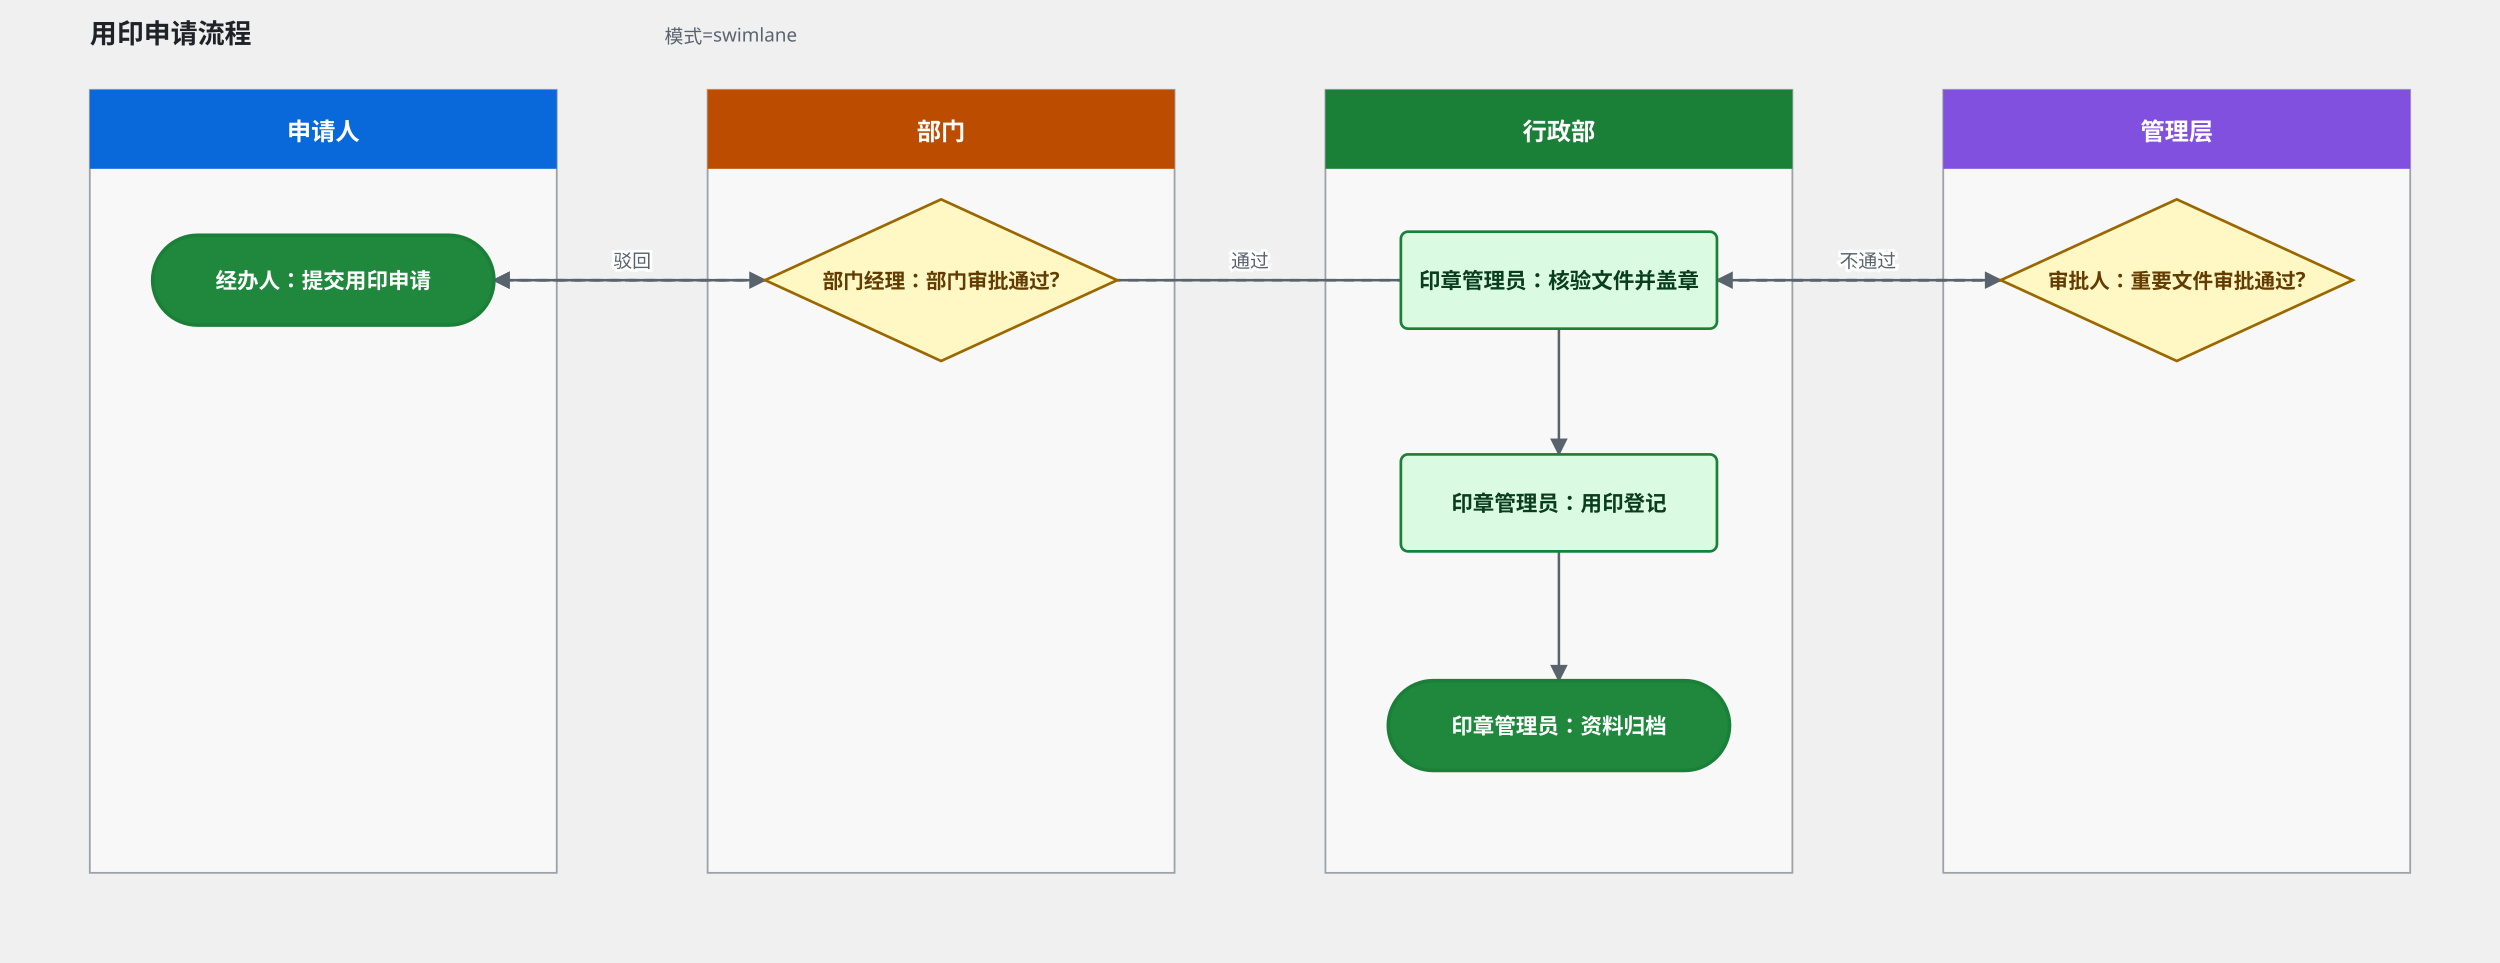
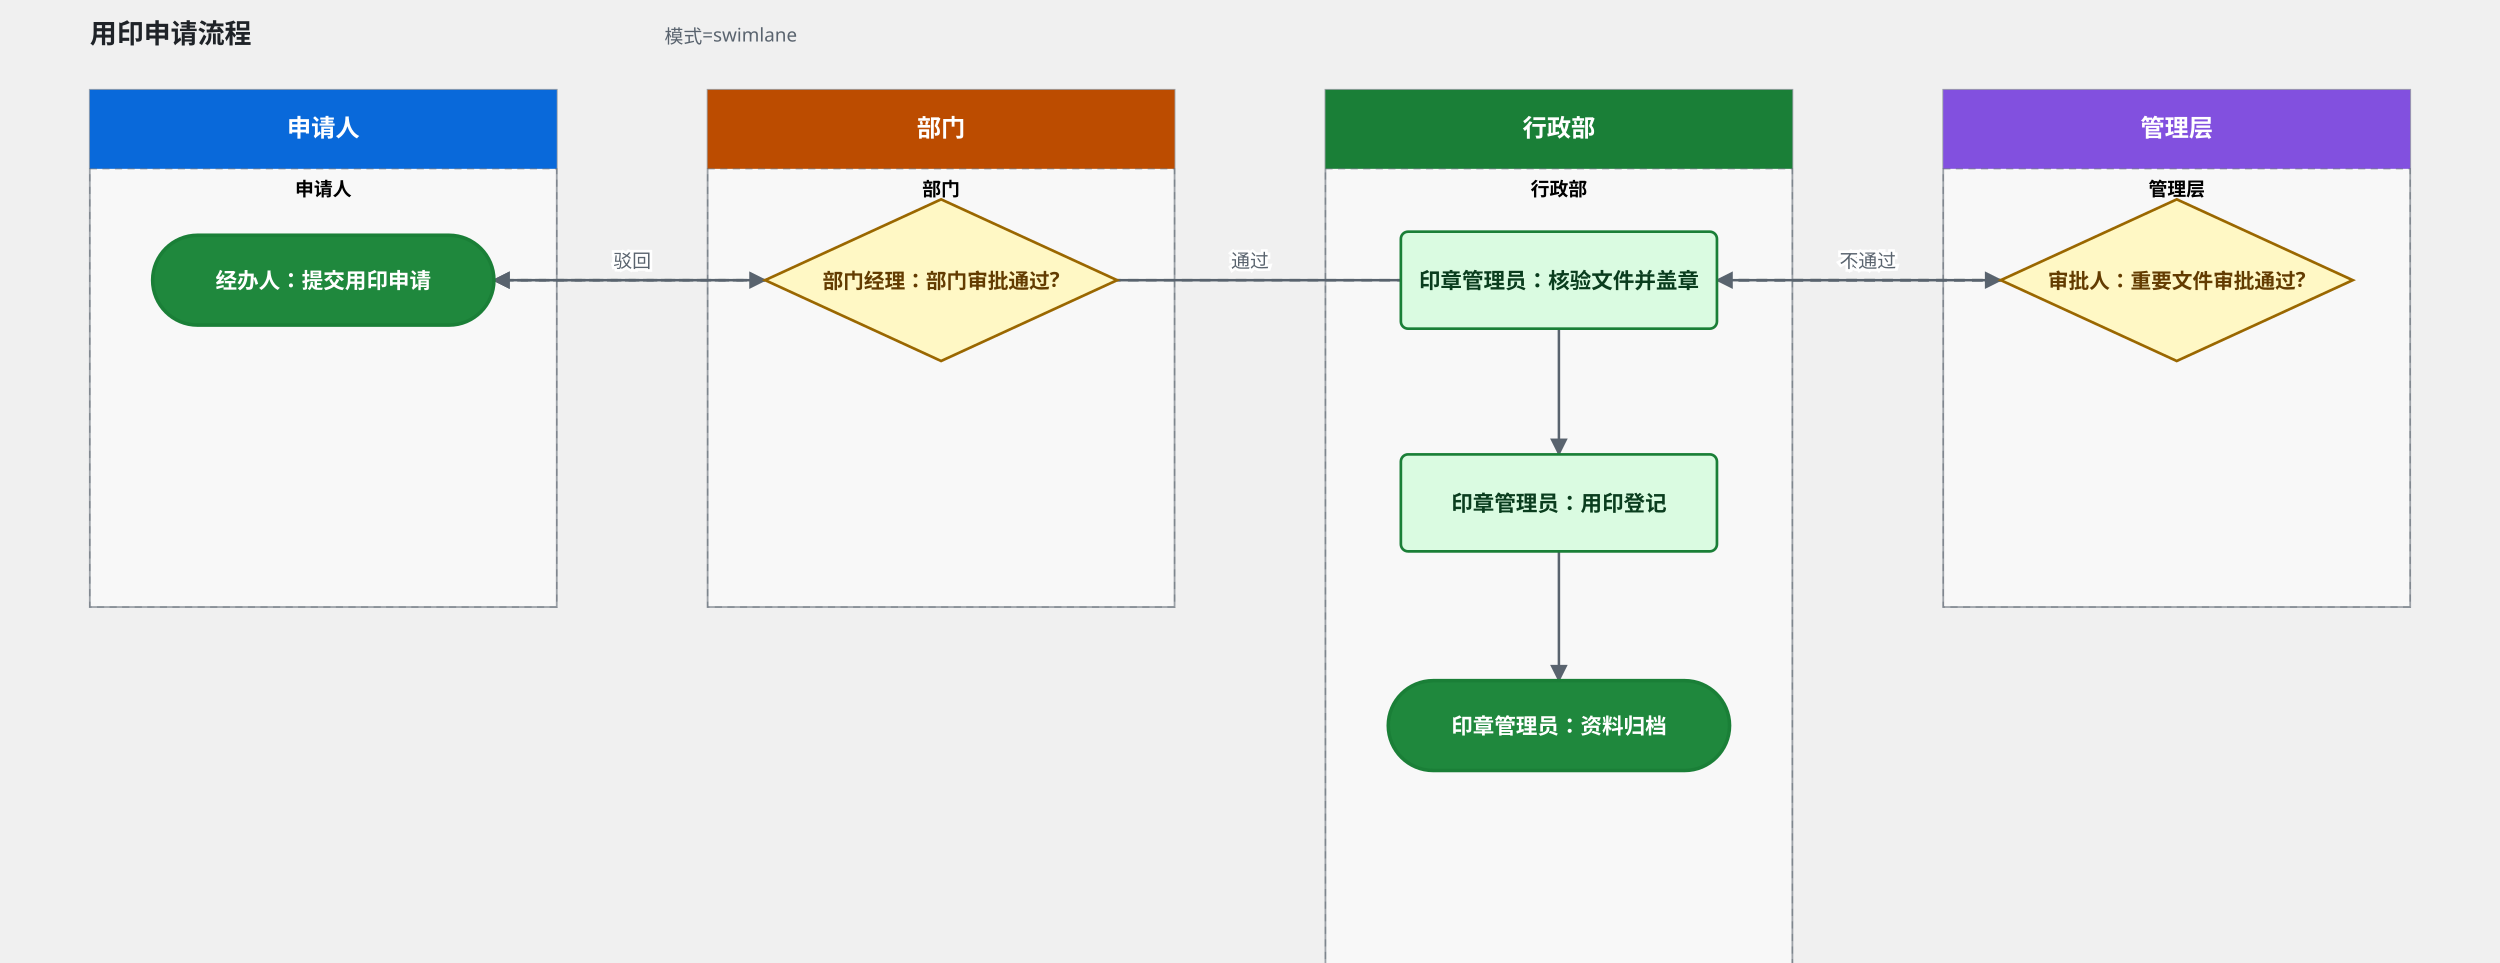
<svg xmlns="http://www.w3.org/2000/svg" viewBox="0 0 1392 536" width="1392" height="536" style="background:#ffffff;font-family:'Microsoft YaHei',system-ui,sans-serif">
  <defs>
    <marker id="arr" viewBox="0 0 10 10" refX="9" refY="5" markerWidth="7" markerHeight="7" orient="auto-start-reverse">
      <path d="M0,0 L10,5 L0,10 z" fill="#59636e" />
    </marker>
  </defs>
-   <rect x="50" y="50" width="260" height="436" fill="#ffffff" stroke="#59636e" stroke-width="1" opacity="0.55" />
-   <rect x="50" y="50" width="260" height="44" fill="#0969da" />
-   <text x="180" y="78" text-anchor="middle" font-size="13.5" font-weight="700" fill="#ffffff">申请人</text>
-   <rect x="394" y="50" width="260" height="436" fill="#ffffff" stroke="#59636e" stroke-width="1" opacity="0.55" />
-   <rect x="394" y="50" width="260" height="44" fill="#bc4c00" />
-   <text x="524" y="78" text-anchor="middle" font-size="13.5" font-weight="700" fill="#ffffff">部门</text>
-   <rect x="738" y="50" width="260" height="436" fill="#ffffff" stroke="#59636e" stroke-width="1" opacity="0.55" />
-   <rect x="738" y="50" width="260" height="44" fill="#1a7f37" />
-   <text x="868" y="78" text-anchor="middle" font-size="13.5" font-weight="700" fill="#ffffff">行政部</text>
-   <rect x="1082" y="50" width="260" height="436" fill="#ffffff" stroke="#59636e" stroke-width="1" opacity="0.55" />
-   <rect x="1082" y="50" width="260" height="44" fill="#8250df" />
-   <text x="1212" y="78" text-anchor="middle" font-size="13.5" font-weight="700" fill="#ffffff">管理层</text>
+   <g data-lane="申请人" data-lane-depth="0">
+     <rect x="50" y="50" width="260" height="288" fill="#ffffff" stroke="#59636e" stroke-width="1" opacity="0.55" />
+     <rect x="50" y="50" width="260" height="44" fill="#0969da" />
+     <text x="180" y="76" text-anchor="middle" font-size="13.5" font-weight="700" fill="#ffffff">申请人</text>
+     <rect x="50" y="94" width="260" height="244" fill="transparent" stroke="#59636e" stroke-width="0.8" stroke-dasharray="4 3" opacity="0.45" data-lane-role="申请人" />
+     <text x="180" y="109" text-anchor="middle" font-size="10.5" font-weight="600" fill="undefined">申请人</text>
+   </g>
+   <g data-lane="部门" data-lane-depth="0">
+     <rect x="394" y="50" width="260" height="288" fill="#ffffff" stroke="#59636e" stroke-width="1" opacity="0.55" />
+     <rect x="394" y="50" width="260" height="44" fill="#bc4c00" />
+     <text x="524" y="76" text-anchor="middle" font-size="13.5" font-weight="700" fill="#ffffff">部门</text>
+     <rect x="394" y="94" width="260" height="244" fill="transparent" stroke="#59636e" stroke-width="0.8" stroke-dasharray="4 3" opacity="0.45" data-lane-role="部门" />
+     <text x="524" y="109" text-anchor="middle" font-size="10.5" font-weight="600" fill="undefined">部门</text>
+   </g>
+   <g data-lane="行政部" data-lane-depth="0">
+     <rect x="738" y="50" width="260" height="536" fill="#ffffff" stroke="#59636e" stroke-width="1" opacity="0.55" />
+     <rect x="738" y="50" width="260" height="44" fill="#1a7f37" />
+     <text x="868" y="76" text-anchor="middle" font-size="13.5" font-weight="700" fill="#ffffff">行政部</text>
+     <rect x="738" y="94" width="260" height="492" fill="transparent" stroke="#59636e" stroke-width="0.8" stroke-dasharray="4 3" opacity="0.45" data-lane-role="行政部" />
+     <text x="868" y="109" text-anchor="middle" font-size="10.5" font-weight="600" fill="undefined">行政部</text>
+   </g>
+   <g data-lane="管理层" data-lane-depth="0">
+     <rect x="1082" y="50" width="260" height="288" fill="#ffffff" stroke="#59636e" stroke-width="1" opacity="0.55" />
+     <rect x="1082" y="50" width="260" height="44" fill="#8250df" />
+     <text x="1212" y="76" text-anchor="middle" font-size="13.5" font-weight="700" fill="#ffffff">管理层</text>
+     <rect x="1082" y="94" width="260" height="244" fill="transparent" stroke="#59636e" stroke-width="0.8" stroke-dasharray="4 3" opacity="0.45" data-lane-role="管理层" />
+     <text x="1212" y="109" text-anchor="middle" font-size="10.5" font-weight="600" fill="undefined">管理层</text>
+   </g>
  <path d="M 275 156 L 352 156 L 352 156 L 426 156" fill="none" stroke="#59636e" stroke-width="1.4" marker-end="url(#arr)" data-edge="1" data-eidx="0" />
  <path d="M 622 156 L 696 156 L 696 156 L 1114 156" fill="none" stroke="#59636e" stroke-width="1.4" marker-end="url(#arr)" data-edge="1" data-eidx="1" />
  <text x="696" y="149" text-anchor="middle" font-size="10.5" fill="#59636e" paint-order="stroke" stroke="#ffffff" stroke-width="3">通过</text>
  <path d="M 426 156 L 352 156 L 352 156 L 275 156" fill="none" stroke="#59636e" stroke-width="1.4" stroke-dasharray="6 4" marker-end="url(#arr)" data-edge="1" data-eidx="2" />
  <text x="352" y="149" text-anchor="middle" font-size="10.5" fill="#59636e" paint-order="stroke" stroke="#ffffff" stroke-width="3">驳回</text>
  <path d="M 1114 156 L 1040 156 L 1040 156 L 956 156" fill="none" stroke="#59636e" stroke-width="1.4" stroke-dasharray="6 4" marker-end="url(#arr)" data-edge="1" data-eidx="3" />
  <text x="1040" y="149" text-anchor="middle" font-size="10.5" fill="#59636e" paint-order="stroke" stroke="#ffffff" stroke-width="3">通过</text>
  <path d="M 1114 156 L 1040 156 L 1040 156 L 275 156" fill="none" stroke="#59636e" stroke-width="1.4" stroke-dasharray="6 4" marker-end="url(#arr)" data-edge="1" data-eidx="4" />
  <text x="1040" y="149" text-anchor="middle" font-size="10.5" fill="#59636e" paint-order="stroke" stroke="#ffffff" stroke-width="3">不通过</text>
  <path d="M 868 183 L 868 253" fill="none" stroke="#59636e" stroke-width="1.4" marker-end="url(#arr)" data-edge="1" data-eidx="5" />
  <path d="M 868 307 L 868 379" fill="none" stroke="#59636e" stroke-width="1.4" marker-end="url(#arr)" data-edge="1" data-eidx="6" />
  <g transform="translate(85,131)" data-id="N1">
    <g fill="#1f883d" stroke="#1a7f37" stroke-width="2">
      <rect x="0" y="0" width="190" height="50" rx="25" ry="25" />
    </g>
    <text x="95" y="29.5" text-anchor="middle" font-size="12" font-weight="600" fill="#ffffff">经办人：提交用印申请</text>
  </g>
  <g transform="translate(426,111)" data-id="N2">
    <g fill="#fff8c5" stroke="#9a6700" stroke-width="1.5">
      <polygon points="98,0 196,45 98,90 0,45" />
    </g>
    <text x="98" y="49.5" text-anchor="middle" font-size="11.5" font-weight="600" fill="#633c01">部门经理：部门审批通过?</text>
  </g>
  <g transform="translate(780,129)" data-id="N4">
    <g fill="#dafbe1" stroke="#1a7f37" stroke-width="1.5">
      <rect x="0" y="0" width="176" height="54" rx="4" />
    </g>
    <text x="88" y="31.5" text-anchor="middle" font-size="12" font-weight="600" fill="#0a3d1e">印章管理员：核验文件并盖章</text>
  </g>
  <g transform="translate(780,253)" data-id="N5">
    <g fill="#dafbe1" stroke="#1a7f37" stroke-width="1.5">
      <rect x="0" y="0" width="176" height="54" rx="4" />
    </g>
    <text x="88" y="31.5" text-anchor="middle" font-size="12" font-weight="600" fill="#0a3d1e">印章管理员：用印登记</text>
  </g>
  <g transform="translate(773,379)" data-id="N6">
    <g fill="#1f883d" stroke="#1a7f37" stroke-width="2">
      <rect x="0" y="0" width="190" height="50" rx="25" ry="25" />
    </g>
    <text x="95" y="29.5" text-anchor="middle" font-size="12" font-weight="600" fill="#ffffff">印章管理员：资料归档</text>
  </g>
  <g transform="translate(1114,111)" data-id="N3">
    <g fill="#fff8c5" stroke="#9a6700" stroke-width="1.5">
      <polygon points="98,0 196,45 98,90 0,45" />
    </g>
    <text x="98" y="49.5" text-anchor="middle" font-size="11.5" font-weight="600" fill="#633c01">审批人：重要文件审批通过?</text>
  </g>
  <text x="50" y="24" font-size="15" font-weight="700" fill="#1f2328">用印申请流程</text>
  <text x="370" y="24" font-size="10.5" fill="#59636e">模式=swimlane</text>
</svg>
